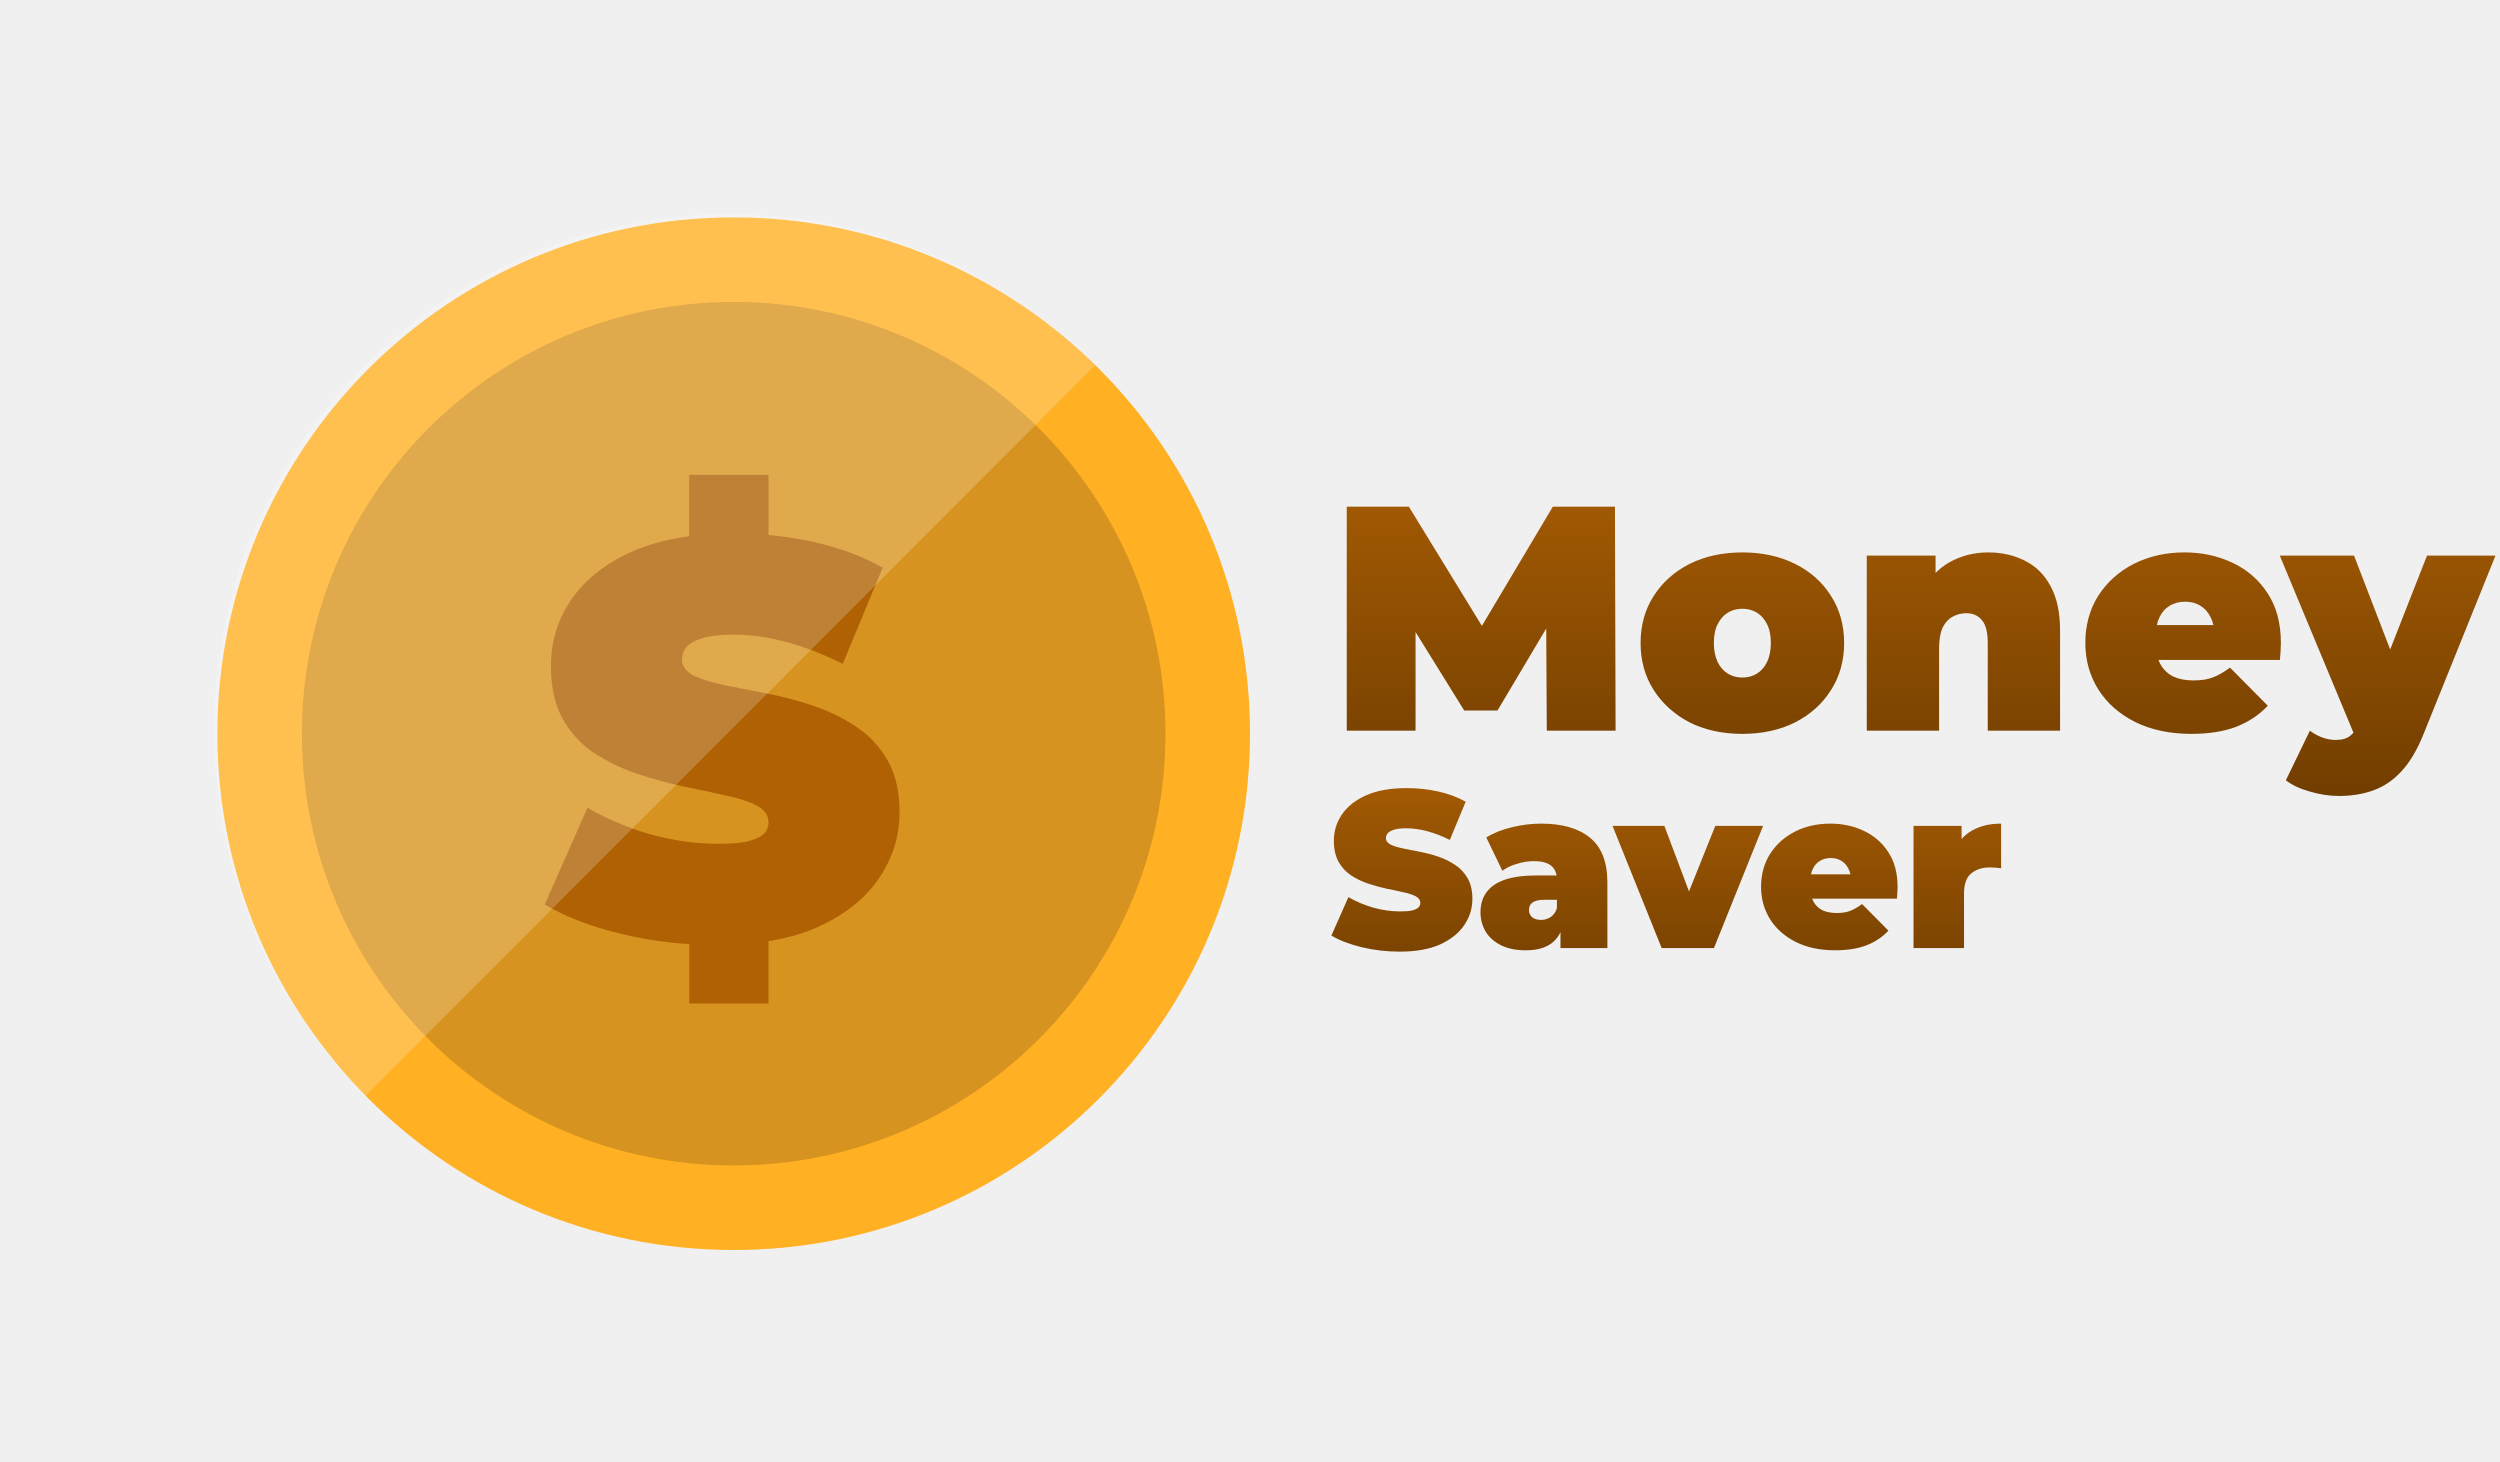
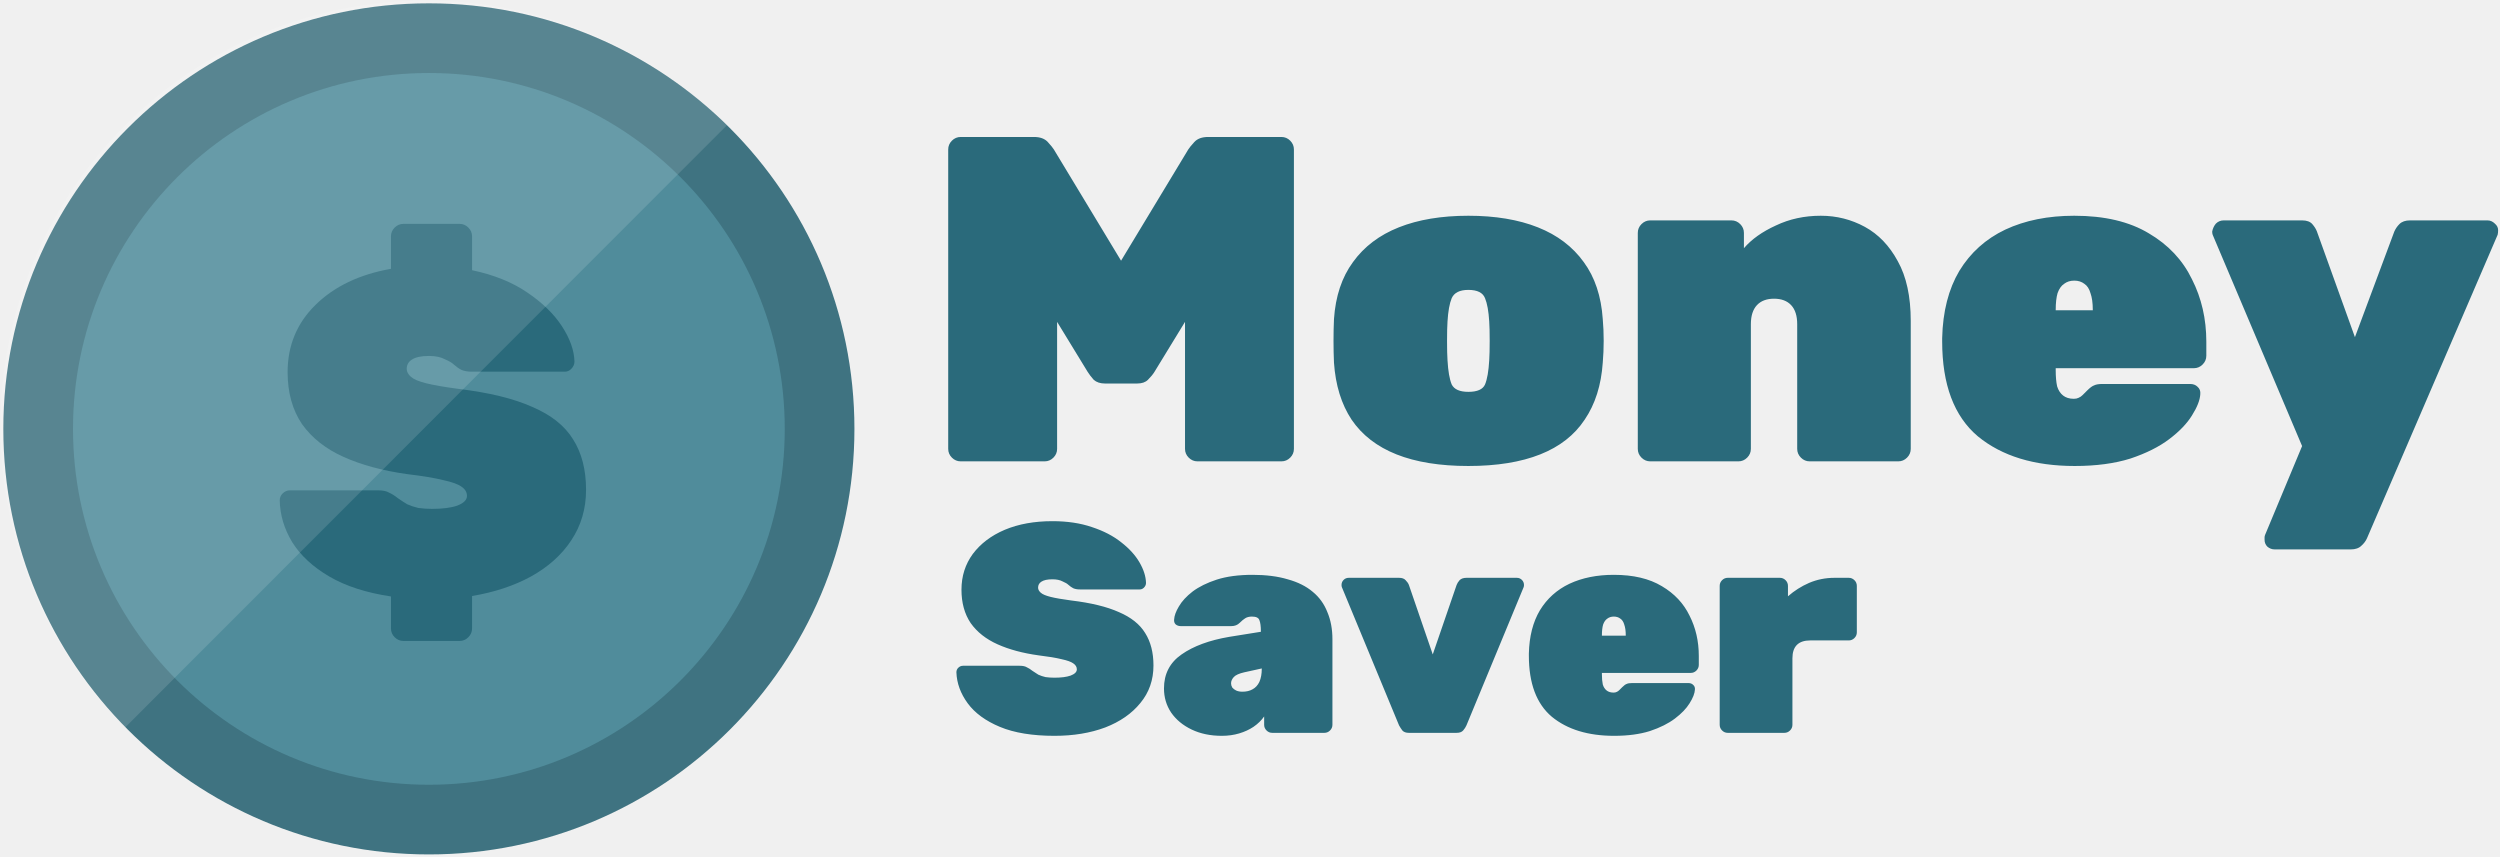
- <svg xmlns="http://www.w3.org/2000/svg" width="414" height="242" viewBox="0 0 414 242" fill="none">
-   <circle cx="121.5" cy="121.5" r="85.5" fill="#FFB023" />
-   <circle cx="121.5" cy="121.5" r="71.5" fill="#D7931F" />
-   <path d="M118.608 156.49C113.146 156.49 107.87 155.869 102.78 154.628C97.69 153.386 93.5 151.772 90.21 149.786L97.287 133.771C100.39 135.571 103.835 137.03 107.622 138.147C111.47 139.203 115.194 139.73 118.795 139.73C120.905 139.73 122.55 139.606 123.729 139.358C124.971 139.047 125.871 138.644 126.429 138.147C126.988 137.589 127.267 136.937 127.267 136.192C127.267 135.013 126.616 134.082 125.312 133.399C124.009 132.716 122.271 132.157 120.098 131.723C117.988 131.226 115.66 130.73 113.115 130.233C110.57 129.675 107.994 128.961 105.387 128.092C102.842 127.223 100.483 126.074 98.311 124.647C96.2 123.219 94.493 121.357 93.19 119.06C91.886 116.702 91.235 113.784 91.235 110.308C91.235 106.273 92.352 102.611 94.587 99.321C96.883 95.969 100.266 93.3 104.735 91.314C109.267 89.328 114.884 88.335 121.588 88.335C125.995 88.335 130.34 88.8 134.623 89.731C138.906 90.662 142.754 92.09 146.168 94.014L139.558 109.936C136.33 108.322 133.195 107.111 130.154 106.304C127.174 105.498 124.257 105.094 121.402 105.094C119.291 105.094 117.615 105.28 116.374 105.653C115.132 106.025 114.232 106.522 113.674 107.142C113.177 107.763 112.929 108.446 112.929 109.191C112.929 110.308 113.581 111.208 114.884 111.891C116.188 112.512 117.895 113.039 120.005 113.474C122.178 113.908 124.536 114.374 127.081 114.87C129.688 115.367 132.264 116.05 134.809 116.919C137.354 117.788 139.682 118.936 141.792 120.364C143.965 121.791 145.703 123.654 147.006 125.95C148.31 128.247 148.962 131.102 148.962 134.516C148.962 138.489 147.813 142.151 145.517 145.503C143.282 148.793 139.93 151.462 135.461 153.51C130.992 155.497 125.374 156.49 118.608 156.49ZM114.139 166.173V154.069H127.267V166.173H114.139ZM114.139 90.755V78.651H127.267V90.755H114.139Z" fill="#AF6104" />
-   <path d="M181.373 60.5C173.433 52.555 164.008 46.253 153.635 41.953C143.261 37.653 132.143 35.44 120.915 35.44C109.687 35.44 98.569 37.653 88.196 41.953C77.823 46.253 68.397 52.555 60.458 60.5C52.518 68.445 46.22 77.877 41.924 88.258C37.627 98.638 35.415 109.764 35.415 121C35.415 132.236 37.627 143.362 41.924 153.742C46.22 164.123 52.518 173.555 60.458 181.5L120.915 121L181.373 60.5Z" fill="white" fill-opacity="0.2" />
-   <path d="M223.021 121V83.9H233.303L248.143 108.121H242.737L257.153 83.9H267.435L267.541 121H256.146L256.04 101.072H257.842L247.984 117.661H242.472L232.19 101.072H234.416V121H223.021ZM288.534 121.53C285.248 121.53 282.333 120.894 279.789 119.622C277.281 118.315 275.302 116.53 273.853 114.269C272.405 112.008 271.68 109.411 271.68 106.478C271.68 103.545 272.405 100.948 273.853 98.687C275.302 96.426 277.281 94.659 279.789 93.387C282.333 92.115 285.248 91.479 288.534 91.479C291.82 91.479 294.735 92.115 297.279 93.387C299.823 94.659 301.802 96.426 303.215 98.687C304.664 100.948 305.388 103.545 305.388 106.478C305.388 109.411 304.664 112.008 303.215 114.269C301.802 116.53 299.823 118.315 297.279 119.622C294.735 120.894 291.82 121.53 288.534 121.53ZM288.534 112.202C289.418 112.202 290.213 111.99 290.919 111.566C291.626 111.142 292.191 110.506 292.615 109.658C293.039 108.775 293.251 107.715 293.251 106.478C293.251 105.206 293.039 104.164 292.615 103.351C292.191 102.503 291.626 101.867 290.919 101.443C290.213 101.019 289.418 100.807 288.534 100.807C287.651 100.807 286.856 101.019 286.149 101.443C285.443 101.867 284.877 102.503 284.453 103.351C284.029 104.164 283.817 105.206 283.817 106.478C283.817 107.715 284.029 108.775 284.453 109.658C284.877 110.506 285.443 111.142 286.149 111.566C286.856 111.99 287.651 112.202 288.534 112.202ZM329.277 91.479C331.503 91.479 333.517 91.938 335.319 92.857C337.121 93.74 338.535 95.136 339.559 97.044C340.619 98.952 341.149 101.425 341.149 104.464V121H329.171V106.531C329.171 104.729 328.853 103.457 328.217 102.715C327.581 101.938 326.716 101.549 325.62 101.549C324.808 101.549 324.048 101.743 323.341 102.132C322.67 102.485 322.122 103.086 321.698 103.934C321.31 104.782 321.115 105.93 321.115 107.379V121H309.137V92.009H320.532V100.489L318.253 98.051C319.384 95.86 320.903 94.217 322.811 93.122C324.755 92.027 326.91 91.479 329.277 91.479ZM362.875 121.53C359.341 121.53 356.25 120.876 353.6 119.569C350.985 118.262 348.953 116.477 347.505 114.216C346.056 111.919 345.332 109.34 345.332 106.478C345.332 103.545 346.038 100.948 347.452 98.687C348.9 96.426 350.861 94.659 353.335 93.387C355.843 92.115 358.652 91.479 361.762 91.479C364.624 91.479 367.256 92.044 369.659 93.175C372.097 94.306 374.04 95.984 375.489 98.21C376.973 100.436 377.715 103.192 377.715 106.478C377.715 106.902 377.697 107.379 377.662 107.909C377.626 108.404 377.591 108.863 377.556 109.287H355.243V103.51H371.196L366.691 105.047C366.691 103.916 366.479 102.962 366.055 102.185C365.666 101.372 365.118 100.754 364.412 100.33C363.705 99.871 362.857 99.641 361.868 99.641C360.878 99.641 360.013 99.871 359.271 100.33C358.564 100.754 358.016 101.372 357.628 102.185C357.239 102.962 357.045 103.916 357.045 105.047V106.849C357.045 108.086 357.292 109.146 357.787 110.029C358.281 110.912 358.988 111.584 359.907 112.043C360.825 112.467 361.938 112.679 363.246 112.679C364.588 112.679 365.684 112.502 366.532 112.149C367.415 111.796 368.334 111.266 369.288 110.559L375.542 116.866C374.128 118.385 372.379 119.551 370.295 120.364C368.245 121.141 365.772 121.53 362.875 121.53ZM387.337 131.812C385.747 131.812 384.122 131.565 382.461 131.07C380.836 130.611 379.528 129.992 378.539 129.215L382.514 121C383.115 121.459 383.786 121.83 384.528 122.113C385.305 122.396 386.047 122.537 386.754 122.537C387.814 122.537 388.627 122.307 389.192 121.848C389.757 121.424 390.217 120.77 390.57 119.887L391.789 116.813L392.637 115.647L401.912 92.009H413.254L401.329 121.583C400.269 124.233 399.032 126.3 397.619 127.784C396.241 129.268 394.686 130.31 392.955 130.911C391.259 131.512 389.386 131.812 387.337 131.812ZM390.146 122.325L377.532 92.009H389.828L398.52 114.587L390.146 122.325Z" fill="url(#paint0_linear_1_16)" />
-   <path d="M231.766 157.592C229.595 157.592 227.499 157.345 225.476 156.852C223.453 156.359 221.788 155.717 220.481 154.928L223.293 148.564C224.526 149.279 225.895 149.859 227.4 150.303C228.929 150.722 230.409 150.932 231.84 150.932C232.679 150.932 233.332 150.883 233.801 150.784C234.294 150.661 234.652 150.5 234.874 150.303C235.096 150.081 235.207 149.822 235.207 149.526C235.207 149.057 234.948 148.687 234.43 148.416C233.912 148.145 233.221 147.923 232.358 147.75C231.519 147.553 230.594 147.355 229.583 147.158C228.572 146.936 227.548 146.652 226.512 146.307C225.501 145.962 224.563 145.505 223.7 144.938C222.861 144.371 222.183 143.631 221.665 142.718C221.147 141.781 220.888 140.621 220.888 139.24C220.888 137.637 221.332 136.181 222.22 134.874C223.133 133.542 224.477 132.481 226.253 131.692C228.054 130.903 230.286 130.508 232.95 130.508C234.701 130.508 236.428 130.693 238.13 131.063C239.832 131.433 241.361 132 242.718 132.765L240.091 139.092C238.808 138.451 237.563 137.97 236.354 137.649C235.17 137.328 234.011 137.168 232.876 137.168C232.037 137.168 231.371 137.242 230.878 137.39C230.385 137.538 230.027 137.735 229.805 137.982C229.608 138.229 229.509 138.5 229.509 138.796C229.509 139.24 229.768 139.598 230.286 139.869C230.804 140.116 231.482 140.325 232.321 140.498C233.184 140.671 234.122 140.856 235.133 141.053C236.169 141.25 237.193 141.522 238.204 141.867C239.215 142.212 240.14 142.669 240.979 143.236C241.842 143.803 242.533 144.543 243.051 145.456C243.569 146.369 243.828 147.503 243.828 148.86C243.828 150.439 243.372 151.894 242.459 153.226C241.571 154.533 240.239 155.594 238.463 156.408C236.687 157.197 234.455 157.592 231.766 157.592ZM258.414 157V153.411L257.822 152.449V145.641C257.822 144.654 257.514 143.902 256.897 143.384C256.305 142.866 255.331 142.607 253.974 142.607C253.062 142.607 252.137 142.755 251.199 143.051C250.262 143.322 249.46 143.705 248.794 144.198L246.13 138.685C247.314 137.945 248.733 137.378 250.385 136.983C252.038 136.588 253.654 136.391 255.232 136.391C258.71 136.391 261.399 137.168 263.298 138.722C265.222 140.276 266.184 142.743 266.184 146.122V157H258.414ZM252.679 157.37C251.027 157.37 249.645 157.086 248.535 156.519C247.425 155.952 246.587 155.199 246.019 154.262C245.452 153.3 245.168 152.239 245.168 151.08C245.168 149.773 245.501 148.663 246.167 147.75C246.833 146.837 247.845 146.147 249.201 145.678C250.583 145.209 252.322 144.975 254.418 144.975H258.636V149.008H255.75C254.862 149.008 254.209 149.156 253.789 149.452C253.395 149.723 253.197 150.143 253.197 150.71C253.197 151.179 253.37 151.573 253.715 151.894C254.085 152.19 254.579 152.338 255.195 152.338C255.763 152.338 256.281 152.19 256.749 151.894C257.243 151.573 257.6 151.08 257.822 150.414L258.895 152.893C258.575 154.398 257.896 155.52 256.86 156.26C255.824 157 254.431 157.37 252.679 157.37ZM275.172 157L267.032 136.761H275.616L281.795 153.189H277.466L284.052 136.761H291.97L283.83 157H275.172ZM303.88 157.37C301.414 157.37 299.255 156.914 297.405 156.001C295.58 155.088 294.162 153.843 293.15 152.264C292.139 150.661 291.633 148.86 291.633 146.862C291.633 144.815 292.127 143.002 293.113 141.423C294.125 139.844 295.494 138.611 297.22 137.723C298.972 136.835 300.933 136.391 303.103 136.391C305.101 136.391 306.939 136.786 308.616 137.575C310.318 138.364 311.675 139.536 312.686 141.09C313.722 142.644 314.24 144.568 314.24 146.862C314.24 147.158 314.228 147.491 314.203 147.861C314.179 148.206 314.154 148.527 314.129 148.823H298.552V144.79H309.689L306.544 145.863C306.544 145.074 306.396 144.408 306.1 143.865C305.829 143.298 305.447 142.866 304.953 142.57C304.46 142.249 303.868 142.089 303.177 142.089C302.487 142.089 301.882 142.249 301.364 142.57C300.871 142.866 300.489 143.298 300.217 143.865C299.946 144.408 299.81 145.074 299.81 145.863V147.121C299.81 147.984 299.983 148.724 300.328 149.341C300.674 149.958 301.167 150.426 301.808 150.747C302.45 151.043 303.227 151.191 304.139 151.191C305.077 151.191 305.841 151.068 306.433 150.821C307.05 150.574 307.691 150.204 308.357 149.711L312.723 154.114C311.737 155.175 310.516 155.989 309.06 156.556C307.63 157.099 305.903 157.37 303.88 157.37ZM316.879 157V136.761H324.834V142.866L323.539 141.127C324.156 139.548 325.143 138.364 326.499 137.575C327.856 136.786 329.484 136.391 331.383 136.391V143.791C331.013 143.742 330.68 143.705 330.384 143.68C330.113 143.655 329.829 143.643 329.533 143.643C328.275 143.643 327.239 143.976 326.425 144.642C325.636 145.283 325.241 146.406 325.241 148.009V157H316.879Z" fill="url(#paint1_linear_1_16)" />
-   <defs>
-     <linearGradient id="paint0_linear_1_16" x1="316.5" y1="69" x2="316.5" y2="133" gradientUnits="userSpaceOnUse">
-       <stop stop-color="#AF6104" />
-       <stop offset="1" stop-color="#703D00" />
-     </linearGradient>
-     <linearGradient id="paint1_linear_1_16" x1="277" y1="121" x2="277" y2="166" gradientUnits="userSpaceOnUse">
-       <stop stop-color="#AF6104" />
-       <stop offset="1" stop-color="#703D00" />
-     </linearGradient>
-   </defs>
+ <svg xmlns="http://www.w3.org/2000/svg" width="1501" height="514" viewBox="0 0 1501 514" fill="none">
+   <circle cx="257.5" cy="257.5" r="255.5" fill="#3F7381" />
+   <circle cx="257.5" cy="257.5" r="213.664" fill="#508C9B" />
+   <path d="M242.245 384.824C240.204 384.824 238.442 384.082 236.958 382.598C235.474 381.114 234.732 379.352 234.732 377.311V358.113C219.893 355.887 207.558 351.899 197.727 346.149C187.896 340.399 180.476 333.535 175.468 325.559C170.645 317.583 168.141 309.236 167.956 300.518C167.956 298.849 168.512 297.458 169.625 296.345C170.924 295.046 172.408 294.397 174.077 294.397H226.942C229.91 294.397 232.136 294.861 233.619 295.788C235.289 296.53 237.051 297.643 238.906 299.127C240.761 300.425 242.616 301.631 244.471 302.744C246.511 303.672 248.737 304.414 251.148 304.97C253.745 305.341 256.527 305.526 259.495 305.526C265.802 305.526 270.81 304.877 274.52 303.579C278.415 302.095 280.363 300.147 280.363 297.736C280.363 295.51 279.25 293.655 277.024 292.171C274.984 290.687 271.367 289.389 266.173 288.276C260.979 286.977 253.745 285.772 244.471 284.659C229.817 282.618 217.111 279.187 206.352 274.364C195.594 269.541 187.247 262.956 181.311 254.609C175.561 246.077 172.686 235.689 172.686 223.447C172.686 207.495 178.251 194.047 189.38 183.103C200.695 171.973 215.812 164.739 234.732 161.401V141.924C234.732 139.884 235.474 138.122 236.958 136.638C238.442 135.154 240.204 134.412 242.245 134.412H275.911C277.952 134.412 279.714 135.154 281.198 136.638C282.682 138.122 283.424 139.884 283.424 141.924V162.235C296.593 165.018 307.63 169.469 316.534 175.591C325.623 181.712 332.578 188.482 337.401 195.902C342.224 203.321 344.728 210.37 344.914 217.048C344.914 218.717 344.264 220.201 342.966 221.499C341.853 222.612 340.555 223.169 339.071 223.169H283.424C280.827 223.169 278.694 222.798 277.024 222.056C275.54 221.314 273.964 220.201 272.294 218.717C271.367 217.79 269.605 216.769 267.008 215.656C264.596 214.358 261.443 213.709 257.548 213.709C252.91 213.709 249.479 214.451 247.253 215.935C245.213 217.233 244.192 219.088 244.192 221.499C244.192 223.169 245.027 224.745 246.696 226.229C248.366 227.713 251.426 229.012 255.878 230.125C260.33 231.238 266.729 232.351 275.077 233.463C293.626 235.689 308.465 239.306 319.594 244.315C330.909 249.137 339.071 255.63 344.079 263.791C349.273 271.953 351.869 282.062 351.869 294.119C351.869 305.434 348.902 315.543 342.966 324.446C337.216 333.165 329.147 340.399 318.759 346.149C308.557 351.714 296.779 355.609 283.424 357.835V377.311C283.424 379.352 282.682 381.114 281.198 382.598C279.714 384.082 277.952 384.824 275.911 384.824H242.245Z" fill="#2A6A7B" />
+   <path d="M436.418 75.213C412.693 51.471 384.527 32.638 353.528 19.789C322.529 6.94 289.305 0.327 255.753 0.327C222.2 0.327 188.976 6.94 157.977 19.789C126.978 32.638 98.812 51.471 75.087 75.213C51.361 98.956 32.541 127.141 19.701 158.162C6.861 189.182 0.253 222.43 0.253 256.006C0.253 289.582 6.861 322.83 19.701 353.85C32.541 384.87 51.361 413.056 75.087 436.798L255.753 256.006L436.418 75.213Z" fill="white" fill-opacity="0.13" />
+   <path d="M576.815 277C574.775 277 573.013 276.258 571.529 274.774C570.045 273.29 569.303 271.528 569.303 269.488V89.748C569.303 87.707 570.045 85.945 571.529 84.461C573.013 82.977 574.775 82.235 576.815 82.235H620.776C624.486 82.235 627.269 83.255 629.124 85.296C630.978 87.336 632.184 88.82 632.741 89.748L673.085 156.524L713.429 89.748C713.985 88.82 715.191 87.336 717.046 85.296C718.901 83.255 721.683 82.235 725.393 82.235H769.354C771.395 82.235 773.157 82.977 774.641 84.461C776.125 85.945 776.867 87.707 776.867 89.748V269.488C776.867 271.528 776.125 273.29 774.641 274.774C773.157 276.258 771.395 277 769.354 277H718.994C716.953 277 715.191 276.258 713.707 274.774C712.223 273.29 711.481 271.528 711.481 269.488V193.251L693.118 223.301C692.19 224.784 690.892 226.361 689.222 228.031C687.738 229.514 685.605 230.256 682.823 230.256H663.346C660.564 230.256 658.338 229.514 656.669 228.031C655.185 226.361 653.979 224.784 653.052 223.301L634.688 193.251V269.488C634.688 271.528 633.946 273.29 632.462 274.774C630.978 276.258 629.216 277 627.176 277H576.815ZM881.607 279.782C864.542 279.782 850.166 277.464 838.48 272.826C826.795 268.189 817.798 261.233 811.492 251.959C805.37 242.684 801.846 231.277 800.919 217.736C800.733 213.47 800.64 209.111 800.64 204.659C800.64 200.022 800.733 195.663 800.919 191.582C801.846 177.855 805.649 166.448 812.326 157.359C819.004 148.084 828.186 141.128 839.872 136.491C851.557 131.854 865.469 129.535 881.607 129.535C897.745 129.535 911.656 131.854 923.342 136.491C935.028 141.128 944.21 148.084 950.888 157.359C957.565 166.448 961.368 177.855 962.295 191.582C962.666 195.663 962.852 200.022 962.852 204.659C962.852 209.111 962.666 213.47 962.295 217.736C961.368 231.277 957.751 242.684 951.444 251.959C945.323 261.233 936.419 268.189 924.733 272.826C913.048 277.464 898.672 279.782 881.607 279.782ZM881.607 235.265C886.986 235.265 890.325 233.781 891.623 230.813C892.922 227.66 893.757 222.837 894.128 216.345C894.313 213.562 894.406 209.667 894.406 204.659C894.406 199.651 894.313 195.755 894.128 192.973C893.757 186.852 892.922 182.214 891.623 179.061C890.325 175.722 886.986 174.053 881.607 174.053C876.413 174.053 873.074 175.722 871.59 179.061C870.292 182.214 869.457 186.852 869.086 192.973C868.901 195.755 868.808 199.651 868.808 204.659C868.808 209.667 868.901 213.562 869.086 216.345C869.457 222.837 870.292 227.66 871.59 230.813C873.074 233.781 876.413 235.265 881.607 235.265ZM990.843 277C988.802 277 987.04 276.258 985.556 274.774C984.072 273.29 983.33 271.528 983.33 269.488V139.83C983.33 137.79 984.072 136.027 985.556 134.543C987.04 133.06 988.802 132.318 990.843 132.318H1039.53C1041.57 132.318 1043.34 133.06 1044.82 134.543C1046.3 136.027 1047.05 137.79 1047.05 139.83V149.012C1051.68 143.633 1058.08 139.088 1066.24 135.378C1074.41 131.483 1083.4 129.535 1093.23 129.535C1102.69 129.535 1111.5 131.761 1119.67 136.213C1127.83 140.665 1134.41 147.528 1139.42 156.802C1144.61 166.077 1147.21 178.041 1147.21 192.695V269.488C1147.21 271.528 1146.47 273.29 1144.98 274.774C1143.5 276.258 1141.74 277 1139.7 277H1086.56C1084.52 277 1082.75 276.258 1081.27 274.774C1079.79 273.29 1079.04 271.528 1079.04 269.488V194.642C1079.04 189.634 1077.84 185.832 1075.43 183.235C1073.01 180.638 1069.58 179.339 1065.13 179.339C1060.68 179.339 1057.25 180.638 1054.84 183.235C1052.43 185.832 1051.22 189.634 1051.22 194.642V269.488C1051.22 271.528 1050.48 273.29 1048.99 274.774C1047.51 276.258 1045.75 277 1043.71 277H990.843ZM1245.66 279.782C1221.36 279.782 1201.98 273.847 1187.51 261.975C1173.22 249.918 1166.08 230.906 1166.08 204.937C1166.08 204.566 1166.08 204.195 1166.08 203.824C1166.08 203.453 1166.08 203.175 1166.08 202.989C1166.45 187.037 1169.89 173.589 1176.38 162.645C1183.06 151.701 1192.24 143.447 1203.92 137.882C1215.79 132.318 1229.61 129.535 1245.38 129.535C1263.56 129.535 1278.49 133.06 1290.18 140.108C1301.86 146.971 1310.49 156.153 1316.05 167.654C1321.8 178.968 1324.68 191.489 1324.68 205.215V213.562C1324.68 215.603 1323.94 217.365 1322.45 218.849C1320.97 220.333 1319.21 221.075 1317.16 221.075H1234.25C1234.25 221.26 1234.25 221.446 1234.25 221.631C1234.25 221.817 1234.25 222.095 1234.25 222.466C1234.25 226.176 1234.53 229.329 1235.09 231.926C1235.83 234.337 1237.03 236.192 1238.7 237.491C1240.37 238.789 1242.5 239.438 1245.1 239.438C1246.21 239.438 1247.14 239.253 1247.88 238.882C1248.81 238.511 1249.65 237.954 1250.39 237.212C1251.32 236.285 1252.24 235.357 1253.17 234.43C1254.84 232.761 1256.23 231.74 1257.34 231.369C1258.46 230.813 1260.13 230.535 1262.35 230.535H1314.94C1316.79 230.535 1318.28 231.091 1319.39 232.204C1320.69 233.317 1321.25 234.801 1321.06 236.656C1320.87 240.18 1319.21 244.446 1316.05 249.455C1313.08 254.277 1308.54 259.007 1302.42 263.645C1296.3 268.282 1288.51 272.177 1279.05 275.331C1269.59 278.298 1258.46 279.782 1245.66 279.782ZM1234.25 186.295H1256.51V186.017C1256.51 181.936 1256.05 178.597 1255.12 176.001C1254.38 173.404 1253.17 171.549 1251.5 170.436C1249.83 169.137 1247.79 168.488 1245.38 168.488C1242.97 168.488 1240.93 169.137 1239.26 170.436C1237.59 171.549 1236.29 173.404 1235.36 176.001C1234.62 178.597 1234.25 181.936 1234.25 186.017V186.295ZM1365.76 329.865C1364.09 329.865 1362.61 329.308 1361.31 328.195C1360.2 327.082 1359.64 325.691 1359.64 324.022C1359.64 323.651 1359.64 323.187 1359.64 322.631C1359.64 322.26 1359.73 321.796 1359.92 321.239L1382.18 267.818L1328.48 140.943C1328.29 140.386 1328.2 139.737 1328.2 138.995C1328.57 137.14 1329.31 135.564 1330.42 134.265C1331.72 132.967 1333.3 132.318 1335.15 132.318H1382.18C1384.96 132.318 1387 133.06 1388.3 134.543C1389.6 136.027 1390.52 137.511 1391.08 138.995L1413.9 202.433L1437.55 138.995C1438.29 137.326 1439.31 135.842 1440.61 134.543C1442.09 133.06 1444.22 132.318 1447.01 132.318H1493.47C1495.14 132.318 1496.62 132.967 1497.92 134.265C1499.22 135.378 1499.87 136.677 1499.87 138.161C1499.87 139.273 1499.78 140.201 1499.59 140.943L1421.13 323.187C1420.39 324.856 1419.27 326.34 1417.79 327.639C1416.31 329.123 1414.17 329.865 1411.39 329.865H1365.76Z" fill="#2A6A7B" />
+   <path d="M633.113 441.79C619.867 441.79 608.948 440 600.356 436.42C591.764 432.84 585.32 428.126 581.024 422.279C576.728 416.432 574.461 410.226 574.222 403.663C574.222 402.589 574.58 401.694 575.296 400.978C576.131 400.143 577.086 399.725 578.16 399.725H612.17C614.079 399.725 615.511 400.023 616.466 400.62C617.54 401.097 618.674 401.813 619.867 402.768C621.06 403.603 622.254 404.379 623.447 405.095C624.76 405.692 626.192 406.169 627.743 406.527C629.414 406.766 631.204 406.885 633.113 406.885C637.17 406.885 640.392 406.467 642.779 405.632C645.285 404.677 646.538 403.424 646.538 401.873C646.538 400.441 645.822 399.248 644.39 398.293C643.077 397.338 640.75 396.503 637.409 395.787C634.068 394.952 629.414 394.176 623.447 393.46C614.02 392.147 605.845 389.94 598.924 386.837C592.003 383.734 586.633 379.498 582.814 374.128C579.115 368.639 577.265 361.956 577.265 354.08C577.265 345.965 579.532 338.805 584.067 332.6C588.721 326.395 595.105 321.562 603.22 318.101C611.454 314.64 621.001 312.91 631.86 312.91C640.81 312.91 648.746 314.103 655.667 316.49C662.588 318.757 668.436 321.8 673.209 325.619C677.982 329.318 681.622 333.316 684.128 337.612C686.634 341.908 687.947 346.025 688.066 349.963C688.066 351.037 687.648 351.992 686.813 352.827C686.097 353.543 685.262 353.901 684.307 353.901H648.507C646.836 353.901 645.464 353.662 644.39 353.185C643.435 352.708 642.421 351.992 641.347 351.037C640.75 350.44 639.617 349.784 637.946 349.068C636.395 348.233 634.366 347.815 631.86 347.815C628.877 347.815 626.669 348.292 625.237 349.247C623.924 350.082 623.268 351.276 623.268 352.827C623.268 353.901 623.805 354.915 624.879 355.87C625.953 356.825 627.922 357.66 630.786 358.376C633.65 359.092 637.767 359.808 643.137 360.524C655.07 361.956 664.617 364.283 671.777 367.505C679.056 370.608 684.307 374.784 687.529 380.035C690.87 385.286 692.541 391.789 692.541 399.546C692.541 408.257 689.916 415.775 684.665 422.1C679.534 428.425 672.493 433.317 663.543 436.778C654.593 440.119 644.45 441.79 633.113 441.79ZM733.58 441.79C726.778 441.79 720.751 440.537 715.501 438.031C710.25 435.525 706.133 432.124 703.15 427.828C700.286 423.532 698.854 418.699 698.854 413.329C698.854 404.618 702.374 397.816 709.415 392.923C716.575 387.911 726.121 384.391 738.055 382.362L757.029 379.319V379.14C757.029 376.037 756.73 373.77 756.134 372.338C755.656 370.906 754.165 370.19 751.659 370.19C749.988 370.19 748.616 370.548 747.542 371.264C746.587 371.861 745.513 372.756 744.32 373.949C743.007 375.262 741.336 375.918 739.308 375.918H708.878C707.684 375.918 706.67 375.56 705.835 374.844C705.119 374.128 704.82 373.173 704.94 371.98C705.059 369.713 706.014 367.087 707.804 364.104C709.594 361.001 712.338 358.018 716.038 355.154C719.856 352.29 724.689 349.903 730.537 347.994C736.503 346.085 743.663 345.13 752.017 345.13C760.131 345.13 767.172 346.025 773.139 347.815C779.225 349.486 784.237 351.992 788.175 355.333C792.113 358.555 795.036 362.612 796.946 367.505C798.974 372.278 799.989 377.708 799.989 383.794V435.167C799.989 436.48 799.511 437.613 798.557 438.568C797.602 439.523 796.468 440 795.156 440H763.831C762.518 440 761.384 439.523 760.43 438.568C759.475 437.613 758.998 436.48 758.998 435.167V430.155C757.327 432.542 755.179 434.63 752.554 436.42C750.048 438.091 747.184 439.403 743.962 440.358C740.74 441.313 737.279 441.79 733.58 441.79ZM745.931 415.298C748.317 415.298 750.346 414.821 752.017 413.866C753.807 412.911 755.179 411.42 756.134 409.391C757.088 407.243 757.566 404.618 757.566 401.515V401.336L747.005 403.663C743.902 404.379 741.814 405.334 740.74 406.527C739.666 407.72 739.129 408.973 739.129 410.286C739.129 411.121 739.367 411.957 739.845 412.792C740.441 413.508 741.217 414.105 742.172 414.582C743.246 415.059 744.499 415.298 745.931 415.298ZM845.905 440C844.115 440 842.802 439.523 841.967 438.568C841.251 437.613 840.595 436.599 839.998 435.525L805.63 352.469C805.511 352.111 805.451 351.693 805.451 351.216C805.451 350.023 805.869 349.008 806.704 348.173C807.539 347.338 808.554 346.92 809.747 346.92H839.998C841.788 346.92 843.101 347.397 843.936 348.352C844.891 349.307 845.547 350.261 845.905 351.216L860.225 392.923L874.545 351.216C874.903 350.261 875.5 349.307 876.335 348.352C877.29 347.397 878.662 346.92 880.452 346.92H910.703C911.896 346.92 912.911 347.338 913.746 348.173C914.581 349.008 914.999 350.023 914.999 351.216C914.999 351.693 914.939 352.111 914.82 352.469L880.452 435.525C879.975 436.599 879.318 437.613 878.483 438.568C877.648 439.523 876.335 440 874.545 440H845.905ZM969.124 441.79C953.491 441.79 941.021 437.971 931.713 430.334C922.524 422.577 917.93 410.346 917.93 393.639C917.93 393.4 917.93 393.162 917.93 392.923C917.93 392.684 917.93 392.505 917.93 392.386C918.169 382.123 920.376 373.472 924.553 366.431C928.849 359.39 934.756 354.08 942.274 350.5C949.911 346.92 958.802 345.13 968.945 345.13C980.64 345.13 990.246 347.397 997.764 351.932C1005.28 356.347 1010.83 362.254 1014.41 369.653C1018.11 376.932 1019.96 384.987 1019.96 393.818V399.188C1019.96 400.501 1019.48 401.634 1018.53 402.589C1017.57 403.544 1016.44 404.021 1015.13 404.021H961.785C961.785 404.14 961.785 404.26 961.785 404.379C961.785 404.498 961.785 404.677 961.785 404.916C961.785 407.303 961.964 409.331 962.322 411.002C962.799 412.553 963.575 413.747 964.649 414.582C965.723 415.417 967.095 415.835 968.766 415.835C969.482 415.835 970.079 415.716 970.556 415.477C971.153 415.238 971.69 414.88 972.167 414.403C972.764 413.806 973.36 413.21 973.957 412.613C975.031 411.539 975.926 410.883 976.642 410.644C977.358 410.286 978.432 410.107 979.864 410.107H1013.69C1014.89 410.107 1015.84 410.465 1016.56 411.181C1017.39 411.897 1017.75 412.852 1017.63 414.045C1017.51 416.312 1016.44 419.057 1014.41 422.279C1012.5 425.382 1009.58 428.425 1005.64 431.408C1001.7 434.391 996.69 436.897 990.604 438.926C984.518 440.835 977.358 441.79 969.124 441.79ZM961.785 381.646H976.105V381.467C976.105 378.842 975.807 376.694 975.21 375.023C974.733 373.352 973.957 372.159 972.883 371.443C971.809 370.608 970.496 370.19 968.945 370.19C967.394 370.19 966.081 370.608 965.007 371.443C963.933 372.159 963.098 373.352 962.501 375.023C962.024 376.694 961.785 378.842 961.785 381.467V381.646ZM1037.33 440C1036.02 440 1034.89 439.523 1033.93 438.568C1032.98 437.613 1032.5 436.48 1032.5 435.167V351.753C1032.5 350.44 1032.98 349.307 1033.93 348.352C1034.89 347.397 1036.02 346.92 1037.33 346.92H1068.66C1069.97 346.92 1071.1 347.397 1072.06 348.352C1073.01 349.307 1073.49 350.44 1073.49 351.753V358.018C1077.31 354.677 1081.54 351.992 1086.2 349.963C1090.97 347.934 1096.04 346.92 1101.41 346.92H1110.01C1111.32 346.92 1112.45 347.397 1113.41 348.352C1114.36 349.307 1114.84 350.44 1114.84 351.753V379.677C1114.84 380.99 1114.36 382.123 1113.41 383.078C1112.45 384.033 1111.32 384.51 1110.01 384.51H1086.91C1083.33 384.51 1080.65 385.405 1078.86 387.195C1077.07 388.985 1076.17 391.67 1076.17 395.25V435.167C1076.17 436.48 1075.7 437.613 1074.74 438.568C1073.79 439.523 1072.65 440 1071.34 440H1037.33Z" fill="#2A6A7B" />
</svg>
